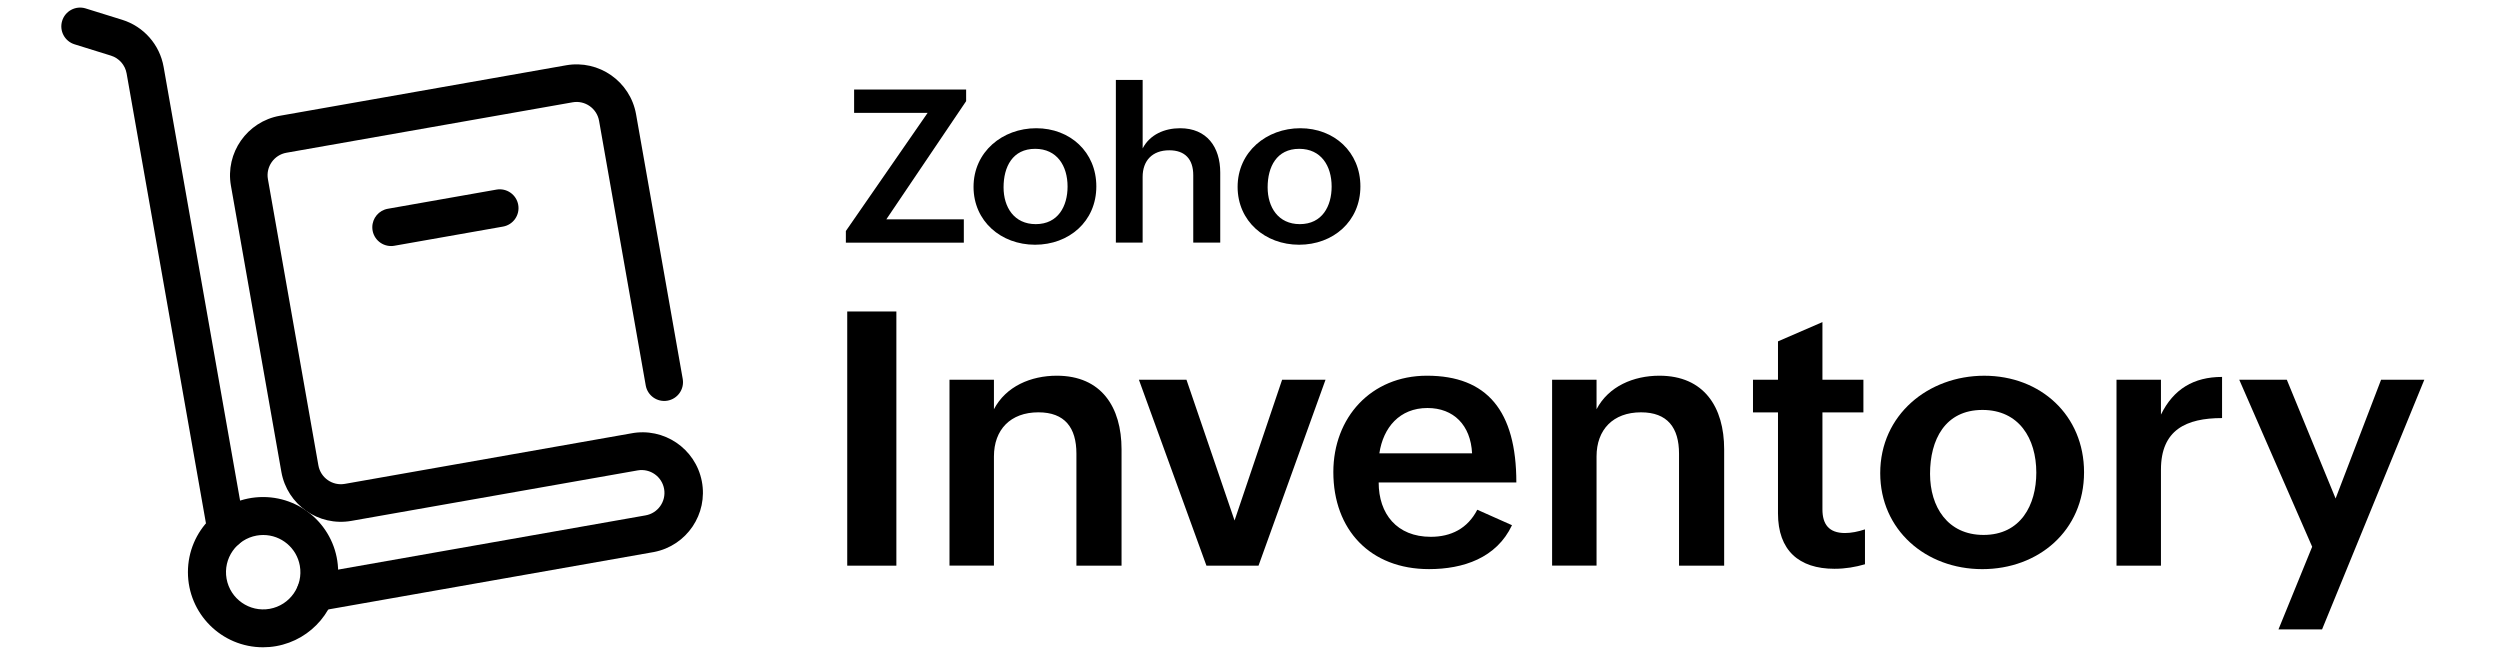
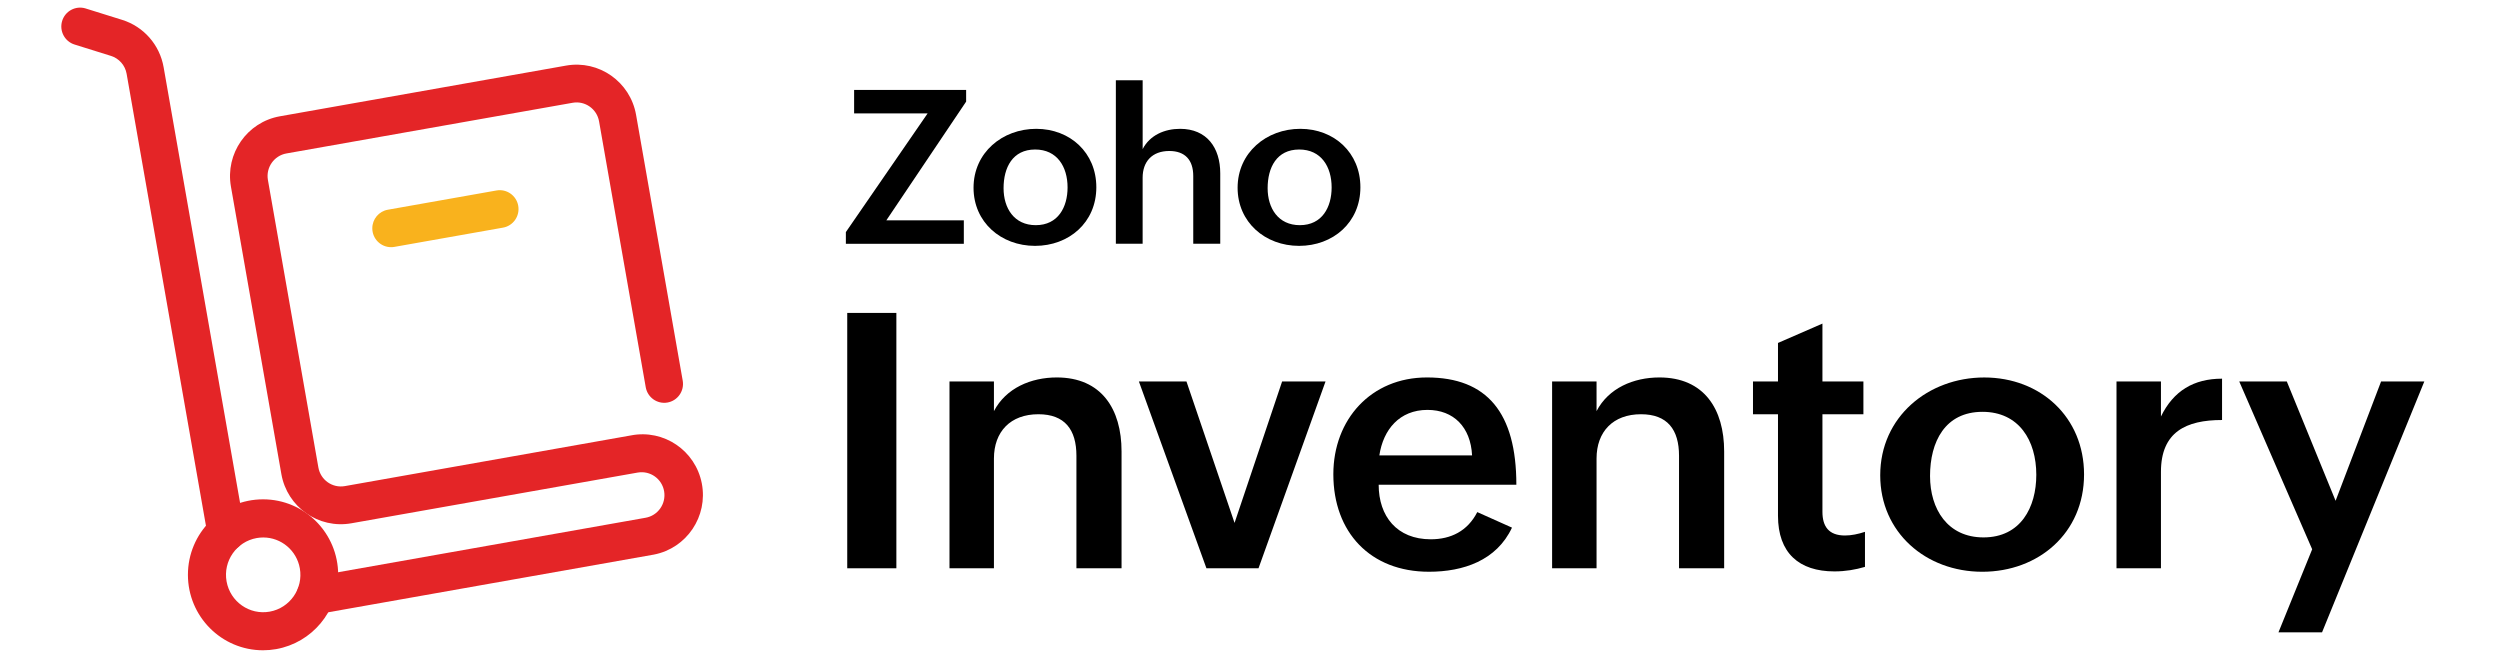
- <svg xmlns="http://www.w3.org/2000/svg" version="1.1" id="Layer_1" x="0px" y="0px" viewBox="0 0 1130 296" style="enable-background:new 0 0 1130 296;" xml:space="preserve">
-   <g>
-     <g>
-       <path d="M382.95,140.79h22.21v114.89h-22.21V140.79z" />
-       <path d="M429.17,171.63h20.09v13.34c5.42-10.36,16.71-15.15,28.41-15.15c20.17,0,29.27,14.2,29.27,33.27v52.58h-20.4v-50.62    c0-11.77-5.26-18.68-17.19-18.68c-12.63,0-20.09,7.85-20.09,19.93v49.36h-20.09V171.63z" />
-       <path d="M514.78,171.63h21.5l21.74,63.64l21.5-63.64h19.62l-30.29,84.05h-23.54L514.78,171.63z" />
-       <path d="M683.42,237.39c-6.98,14.83-22.05,19.85-37.51,19.85c-26.53,0-43.24-17.74-43.24-43.87c0-24.64,17.03-43.55,42.3-43.55    c27.15,0,40.42,15.85,40.42,48.26h-62.23c0,14.2,8.24,24.56,23.54,24.56c9.1,0,16.64-3.69,21.03-12.24L683.42,237.39z     M665.38,204.9c-0.63-12.71-8.32-20.48-20.17-20.48c-12.63,0-20.01,8.87-21.74,20.48H665.38z" />
-       <path d="M701.55,171.63h20.09v13.34c5.42-10.36,16.71-15.15,28.41-15.15c20.17,0,29.27,14.2,29.27,33.27v52.58h-20.4v-50.62    c0-11.77-5.26-18.68-17.19-18.68c-12.63,0-20.09,7.85-20.09,19.93v49.36h-20.09V171.63z" />
-       <path d="M842.96,255.05c-4.32,1.26-8.79,2.04-13.81,2.04c-16.01,0-25.5-8.32-25.5-25.03v-45.67h-11.3v-14.75h11.3v-17.34    l20.09-8.71v26.05h18.52v14.75h-18.52v43.87c0,6.59,2.83,10.67,10.2,10.67c2.83,0,5.96-0.63,9.03-1.65V255.05z" />
-       <path d="M896.87,169.83c25.5,0,45.12,17.89,45.12,43.63c0,26.45-20.64,43.79-45.99,43.79c-25.58,0-46.14-17.74-46.14-43.4    C849.86,187.48,871.6,169.83,896.87,169.83z M920.41,213.62c0-15.46-7.85-28.33-24.33-28.33c-16.95,0-23.7,13.5-23.7,28.88    c0,14.91,7.93,27.62,24.17,27.62C913.35,241.79,920.41,228.29,920.41,213.62z" />
-       <path d="M956.66,171.63h20.09v15.77c5.65-11.54,14.83-17.03,27.62-17.03v18.6c-16.24,0-27.62,5.34-27.62,23.31v43.4h-20.09V171.63    z" />
-       <path d="M1045.1,247.13l-32.96-75.49h21.5l22.05,53.68l20.56-53.68h19.54l-46.22,112.85h-19.7L1045.1,247.13z" />
-     </g>
-     <g>
-       <path d="M382.32,104.43l36.97-53.42h-33.23V40.47h50.63v5.25l-36.07,53.42h35.03v10.54h-53.32V104.43z" />
-       <path d="M468.36,57.96c15.36,0,27.18,10.78,27.18,26.28c0,15.93-12.43,26.38-27.7,26.38c-15.41,0-27.8-10.68-27.8-26.14    C440.04,68.59,453.14,57.96,468.36,57.96z M482.54,84.33c0-9.31-4.73-17.06-14.65-17.06c-10.21,0-14.28,8.13-14.28,17.4    c0,8.98,4.77,16.64,14.56,16.64C478.29,101.3,482.54,93.17,482.54,84.33z" />
-       <path d="M504.38,36.12h12.1v30.96c3.26-6.29,9.93-9.12,16.92-9.12c12.1,0,18.15,8.51,18.15,20.04v31.67h-12.2V79.18    c0-7.28-3.78-11.25-10.83-11.25c-7.75,0-12.05,4.77-12.05,12.01v29.73h-12.1V36.12z" />
-       <path d="M587.72,57.96c15.36,0,27.18,10.78,27.18,26.28c0,15.93-12.43,26.38-27.7,26.38c-15.41,0-27.8-10.68-27.8-26.14    C559.41,68.59,572.5,57.96,587.72,57.96z M601.9,84.33c0-9.31-4.73-17.06-14.65-17.06c-10.21,0-14.28,8.13-14.28,17.4    c0,8.98,4.77,16.64,14.56,16.64C597.65,101.3,601.9,93.17,601.9,84.33z" />
-     </g>
-   </g>
-   <g>
-     <g>
-       <path class="st1" d="M102.24,248.11c-4.12,0-7.64-2.96-8.35-7.02L57.23,33.2c-0.66-3.81-3.41-6.92-7.1-8.06l-16.37-5.09    c-4.49-1.35-7.03-6.09-5.68-10.58s6.09-7.03,10.58-5.68c0.05,0.01,0.1,0.03,0.15,0.05l16.37,5.09    c9.77,3.02,17.02,11.25,18.78,21.33l36.65,207.88c0.82,4.62-2.27,9.02-6.88,9.84c0,0,0,0,0,0    C103.23,248.06,102.73,248.11,102.24,248.11z" />
-     </g>
-     <path class="st1" d="M142.6,276.37c-4.69,0-8.49-3.8-8.49-8.49c0-4.12,2.96-7.65,7.02-8.36l150.61-26.56   c5.62-0.95,9.4-6.28,8.45-11.9c-0.95-5.62-6.28-9.4-11.9-8.45c-0.04,0.01-0.09,0.01-0.13,0.02l-129.35,22.81   c-14.85,2.62-29.01-7.3-31.63-22.14c0,0,0,0,0,0L104.38,83.95c-2.62-14.85,7.3-29.01,22.14-31.63c0,0,0,0,0,0l129.35-22.81   c14.85-2.62,29.01,7.3,31.63,22.14c0,0,0,0,0,0l21.11,119.73c0.75,4.63-2.39,8.99-7.02,9.74c-4.54,0.74-8.84-2.28-9.7-6.8   L270.78,54.61c-0.99-5.61-6.34-9.36-11.95-8.37L129.47,69.04c-5.61,0.99-9.36,6.34-8.37,11.95c0,0,0,0,0,0l22.81,129.35   c0.99,5.61,6.34,9.36,11.95,8.37c0,0,0,0,0.01,0l129.35-22.81c14.8-2.87,29.13,6.8,32,21.61c2.87,14.8-6.8,29.13-21.61,32   c-0.3,0.06-0.61,0.11-0.91,0.16l-150.61,26.56C143.6,276.33,143.1,276.37,142.6,276.37z" />
-     <g>
-       <path class="st2" d="M176.77,111.21c-4.69,0-8.49-3.8-8.49-8.49c0-4.12,2.96-7.65,7.02-8.36l49.11-8.66    c4.62-0.81,9.02,2.27,9.83,6.89c0.81,4.62-2.27,9.02-6.89,9.83l-49.11,8.66C177.76,111.17,177.27,111.21,176.77,111.21z" />
-     </g>
-     <g>
-       <path class="st1" d="M118.89,292.57c-18.75,0-33.95-15.21-33.95-33.96s15.21-33.95,33.96-33.95s33.95,15.21,33.95,33.96    c0,16.46-11.81,30.55-28.02,33.43C122.87,292.4,120.88,292.57,118.89,292.57z M118.99,241.82c-1,0-1.99,0.09-2.97,0.26    c-9.14,1.63-15.24,10.36-13.61,19.5c1.63,9.14,10.36,15.24,19.5,13.61c9.14-1.63,15.24-10.36,13.61-19.5    C134.1,247.68,127.14,241.83,118.99,241.82z" />
-     </g>
-   </g>
+ <svg xmlns="http://www.w3.org/2000/svg" width="190" height="50" viewBox="0 0 190 50" fill="none">
+   <path d="M64.39 23.782H68.124V43.189H64.39V23.782Z" fill="black" />
+   <path d="M72.161 28.992H75.539V31.245C76.451 29.495 78.349 28.686 80.316 28.686C83.708 28.686 85.238 31.084 85.238 34.306V43.188H81.808V34.637C81.808 32.649 80.923 31.482 78.917 31.482C76.794 31.482 75.539 32.807 75.539 34.848V43.186H72.161V28.992Z" fill="black" />
+   <path d="M86.556 28.992H90.171L93.826 39.742L97.441 28.992H100.74L95.647 43.189H91.689L86.556 28.992Z" fill="black" />
+   <path d="M114.911 40.1C113.738 42.605 111.204 43.453 108.604 43.453C104.144 43.453 101.334 40.456 101.334 36.042C101.334 31.88 104.197 28.686 108.446 28.686C113.011 28.686 115.243 31.363 115.243 36.838H104.779C104.779 39.236 106.165 40.986 108.737 40.986C110.267 40.986 111.535 40.363 112.273 38.919L114.911 40.1ZM111.878 34.611C111.772 32.465 110.479 31.152 108.487 31.152C106.363 31.152 105.122 32.65 104.831 34.611H111.878Z" fill="black" />
+   <path d="M117.96 28.992H121.338V31.245C122.249 29.495 124.147 28.686 126.115 28.686C129.506 28.686 131.036 31.084 131.036 34.306V43.188H127.606V34.637C127.606 32.649 126.722 31.482 124.716 31.482C122.592 31.482 121.338 32.807 121.338 34.848V43.186H117.96V28.992Z" fill="black" />
+   <path d="M141.737 43.083C141.01 43.296 140.259 43.427 139.415 43.427C136.723 43.427 135.127 42.022 135.127 39.199V31.485H133.227V28.993H135.127V26.064L138.505 24.593V28.993H141.619V31.485H138.505V38.895C138.505 40.008 138.981 40.698 140.22 40.698C140.696 40.698 141.222 40.591 141.738 40.419V43.083H141.737Z" fill="black" />
+   <path d="M150.801 28.688C155.089 28.688 158.388 31.709 158.388 36.057C158.388 40.525 154.917 43.454 150.655 43.454C146.354 43.454 142.897 40.458 142.897 36.123C142.897 31.669 146.552 28.688 150.801 28.688ZM154.759 36.084C154.759 33.473 153.439 31.299 150.668 31.299C147.818 31.299 146.683 33.579 146.683 36.177C146.683 38.696 148.017 40.843 150.747 40.843C153.572 40.843 154.759 38.562 154.759 36.084Z" fill="black" />
+   <path d="M160.854 28.992H164.232V31.655C165.182 29.706 166.726 28.779 168.876 28.779V31.921C166.146 31.921 164.232 32.823 164.232 35.858V43.189H160.854V28.992Z" fill="black" />
+   <path d="M175.725 41.745L170.183 28.993H173.798L177.505 38.061L180.962 28.993H184.248L176.476 48.056H173.164L175.725 41.745Z" fill="black" />
+   <path d="M64.284 17.64L70.5 8.617H64.913V6.836H73.426V7.723L67.361 16.747H73.251V18.527H64.286V17.64H64.284Z" fill="black" />
+   <path d="M78.751 9.791C81.333 9.791 83.321 11.611 83.321 14.23C83.321 16.921 81.231 18.686 78.663 18.686C76.072 18.686 73.989 16.882 73.989 14.27C73.989 11.586 76.192 9.791 78.751 9.791ZM81.135 14.245C81.135 12.672 80.34 11.363 78.672 11.363C76.955 11.363 76.271 12.736 76.271 14.302C76.271 15.819 77.073 17.113 78.719 17.113C80.42 17.111 81.135 15.738 81.135 14.245Z" fill="black" />
+   <path d="M84.807 6.101H86.842V11.331C87.39 10.269 88.511 9.791 89.687 9.791C91.721 9.791 92.739 11.228 92.739 13.176V18.525H90.687V13.375C90.687 12.145 90.052 11.475 88.866 11.475C87.563 11.475 86.84 12.28 86.84 13.503V18.525H84.805V6.101H84.807Z" fill="black" />
+   <path d="M98.82 9.791C101.403 9.791 103.39 11.611 103.39 14.23C103.39 16.921 101.3 18.686 98.733 18.686C96.142 18.686 94.058 16.882 94.058 14.27C94.06 11.586 96.261 9.791 98.82 9.791ZM101.204 14.245C101.204 12.672 100.409 11.363 98.741 11.363C97.024 11.363 96.34 12.736 96.34 14.302C96.34 15.819 97.142 17.113 98.788 17.113C100.49 17.111 101.204 15.738 101.204 14.245Z" fill="black" />
+   <path d="M17.191 41.91C16.498 41.91 15.906 41.41 15.787 40.725L9.623 5.608C9.512 4.965 9.049 4.439 8.429 4.247L5.676 3.387C4.922 3.159 4.494 2.358 4.721 1.6C4.948 0.841 5.745 0.412 6.5 0.64C6.509 0.642 6.517 0.645 6.526 0.649L9.278 1.508C10.921 2.019 12.14 3.409 12.436 5.112L18.598 40.226C18.736 41.007 18.216 41.75 17.441 41.889C17.357 41.902 17.273 41.91 17.191 41.91Z" fill="#E42527" />
+   <path d="M23.977 46.684C23.188 46.684 22.549 46.042 22.549 45.25C22.549 44.554 23.047 43.958 23.73 43.838L49.054 39.351C49.999 39.191 50.634 38.291 50.474 37.341C50.315 36.392 49.419 35.753 48.474 35.914C48.467 35.916 48.458 35.916 48.452 35.917L26.703 39.77C24.206 40.213 21.825 38.537 21.384 36.03L17.551 14.181C17.11 11.672 18.778 9.28 21.273 8.838L43.022 4.985C45.519 4.542 47.9 6.218 48.341 8.725L51.89 28.949C52.016 29.732 51.488 30.468 50.71 30.595C49.946 30.72 49.223 30.209 49.079 29.446L45.529 9.225C45.363 8.277 44.463 7.644 43.52 7.811L21.769 11.662C20.826 11.829 20.195 12.733 20.362 13.681L24.197 35.53C24.364 36.478 25.263 37.111 26.206 36.944C26.206 36.944 26.206 36.944 26.208 36.944L47.957 33.091C50.446 32.606 52.855 34.24 53.338 36.742C53.82 39.242 52.194 41.662 49.704 42.147C49.654 42.157 49.602 42.166 49.551 42.174L24.227 46.66C24.145 46.677 24.061 46.684 23.977 46.684Z" fill="#E42527" />
+   <path d="M29.722 18.785C28.934 18.785 28.295 18.144 28.295 17.351C28.295 16.655 28.793 16.059 29.475 15.939L37.733 14.476C38.51 14.339 39.249 14.86 39.386 15.64C39.522 16.421 39.004 17.164 38.227 17.301L29.97 18.764C29.889 18.779 29.806 18.785 29.722 18.785Z" fill="#F9B21D" />
+   <path d="M19.99 49.421C16.838 49.421 14.282 46.851 14.282 43.684C14.282 40.517 16.839 37.949 19.992 37.949C23.145 37.949 25.701 40.519 25.701 43.686C25.701 46.466 23.715 48.846 20.989 49.333C20.66 49.392 20.325 49.421 19.99 49.421ZM20.007 40.848C19.839 40.848 19.673 40.863 19.508 40.892C17.971 41.167 16.945 42.642 17.219 44.186C17.494 45.73 18.961 46.76 20.498 46.485C22.035 46.209 23.061 44.735 22.787 43.191C22.548 41.838 21.378 40.85 20.007 40.848Z" fill="#E42527" />
</svg>
